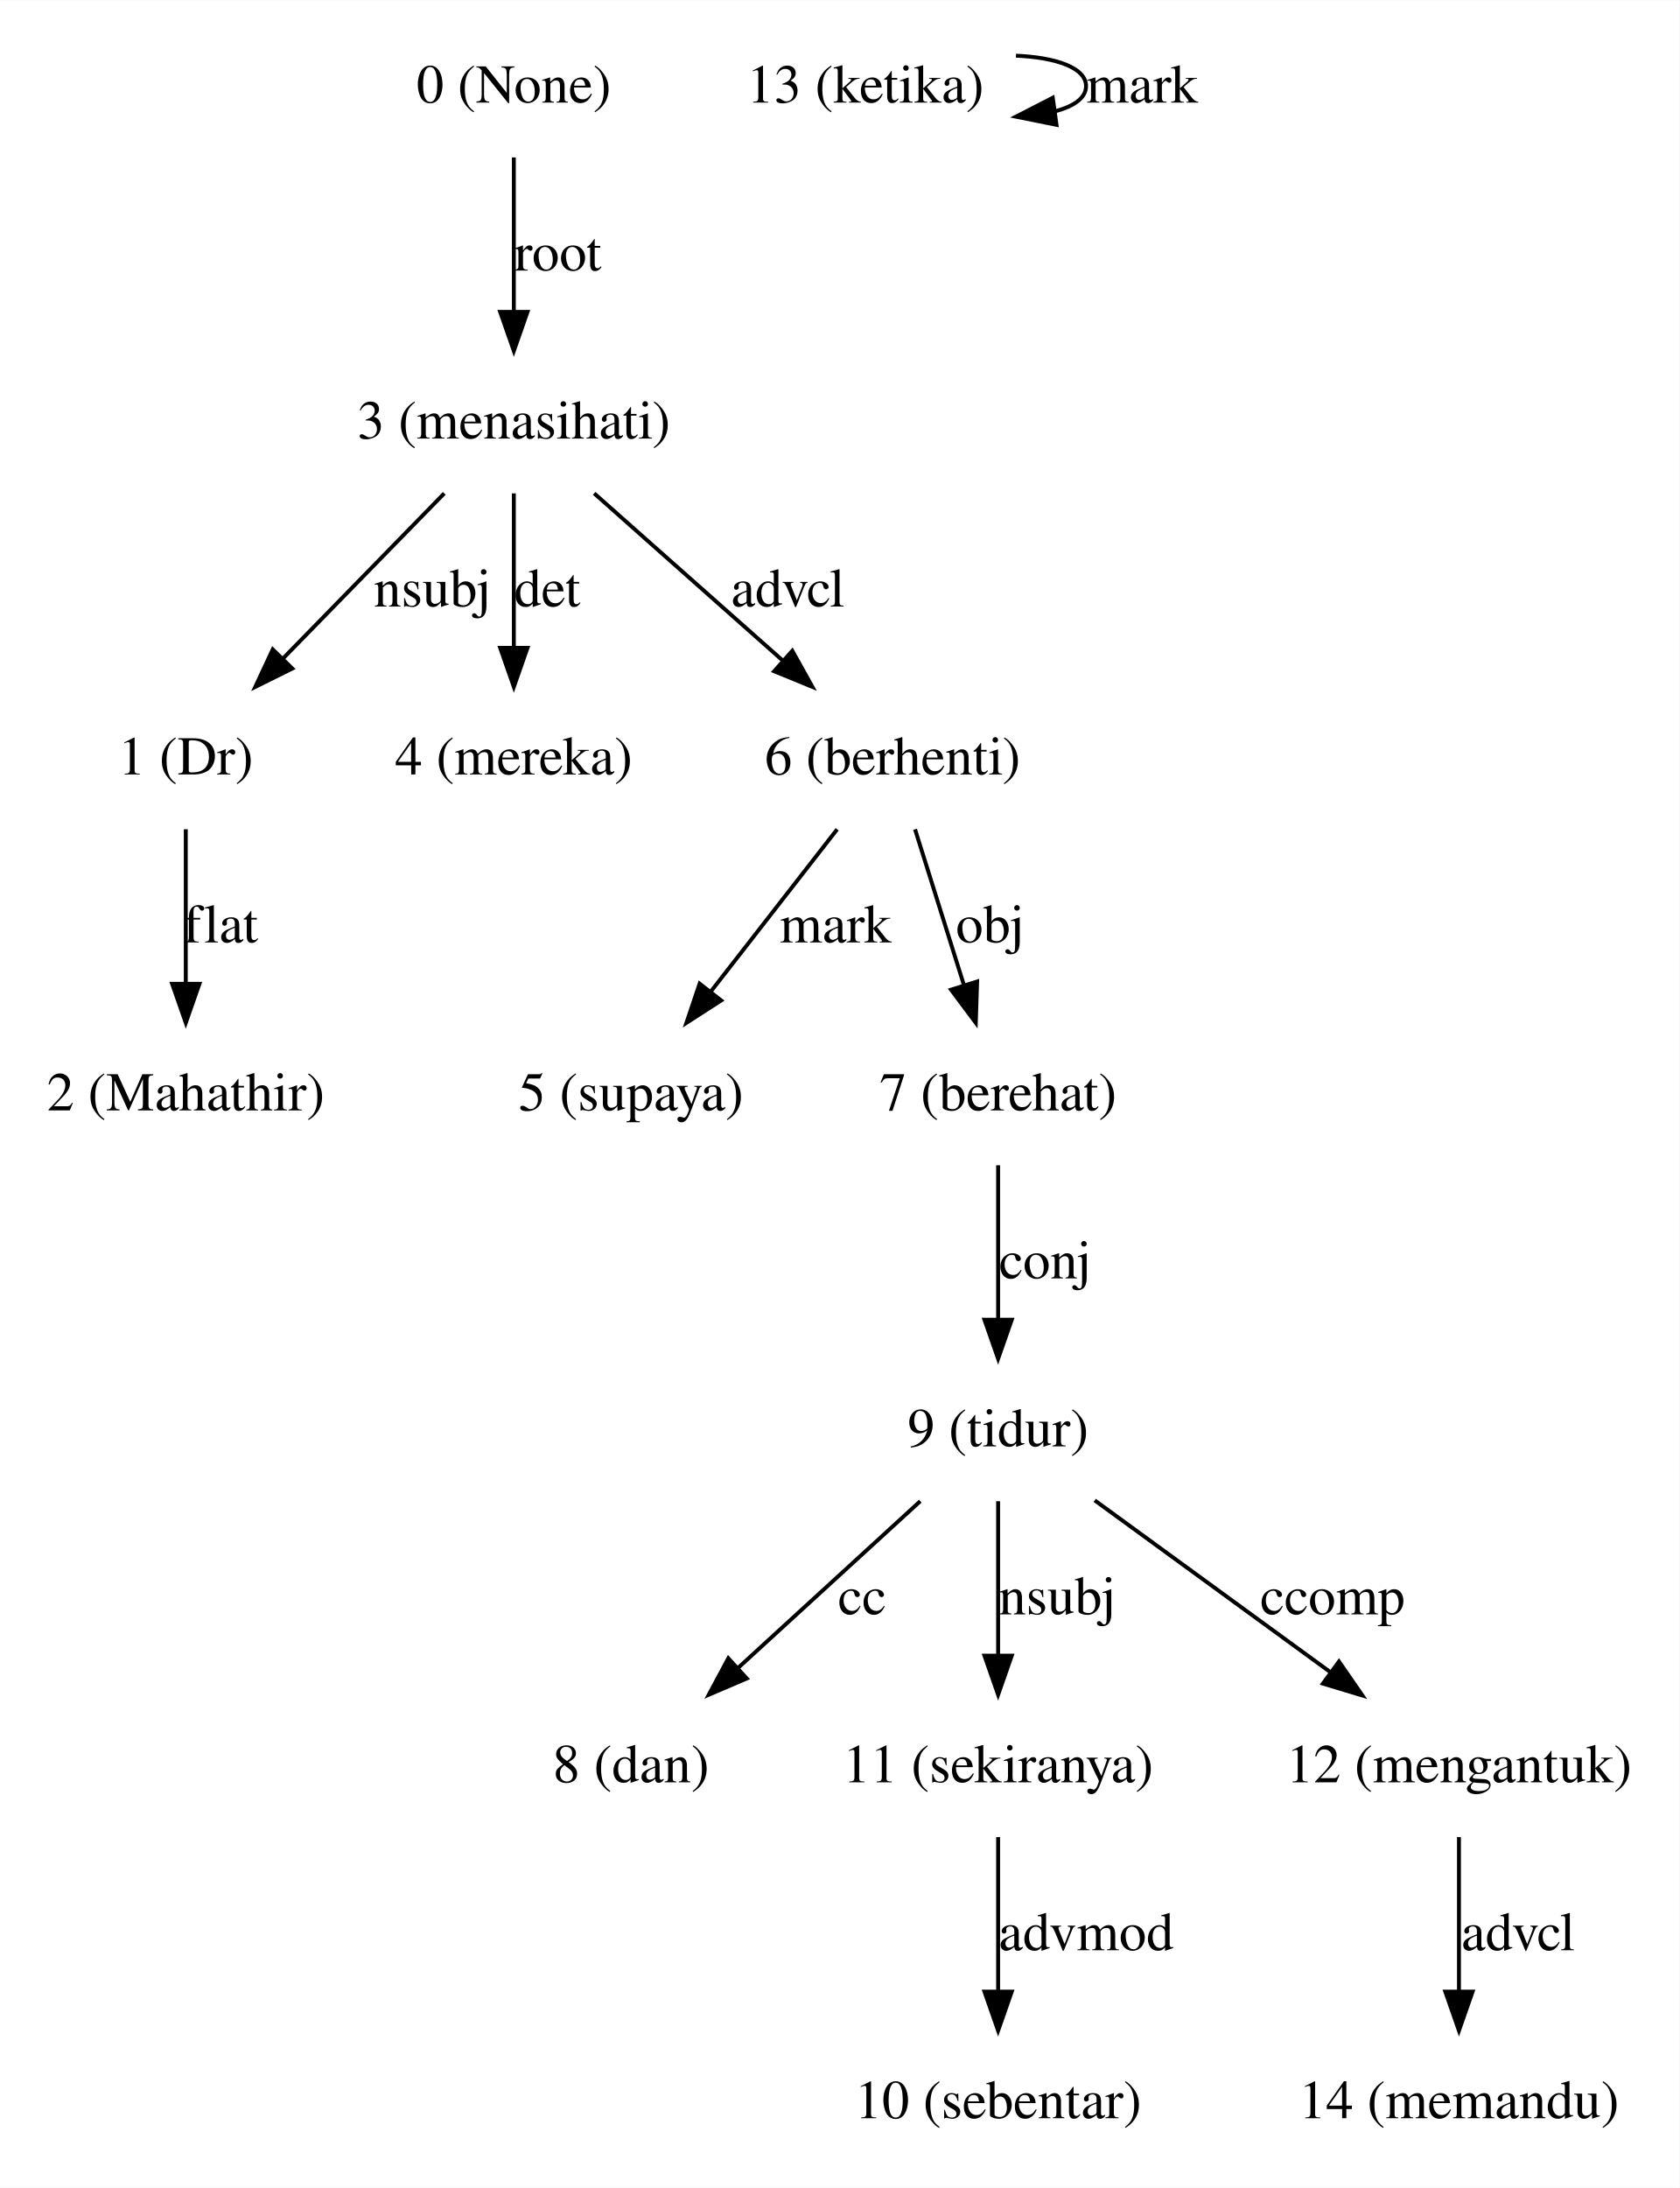
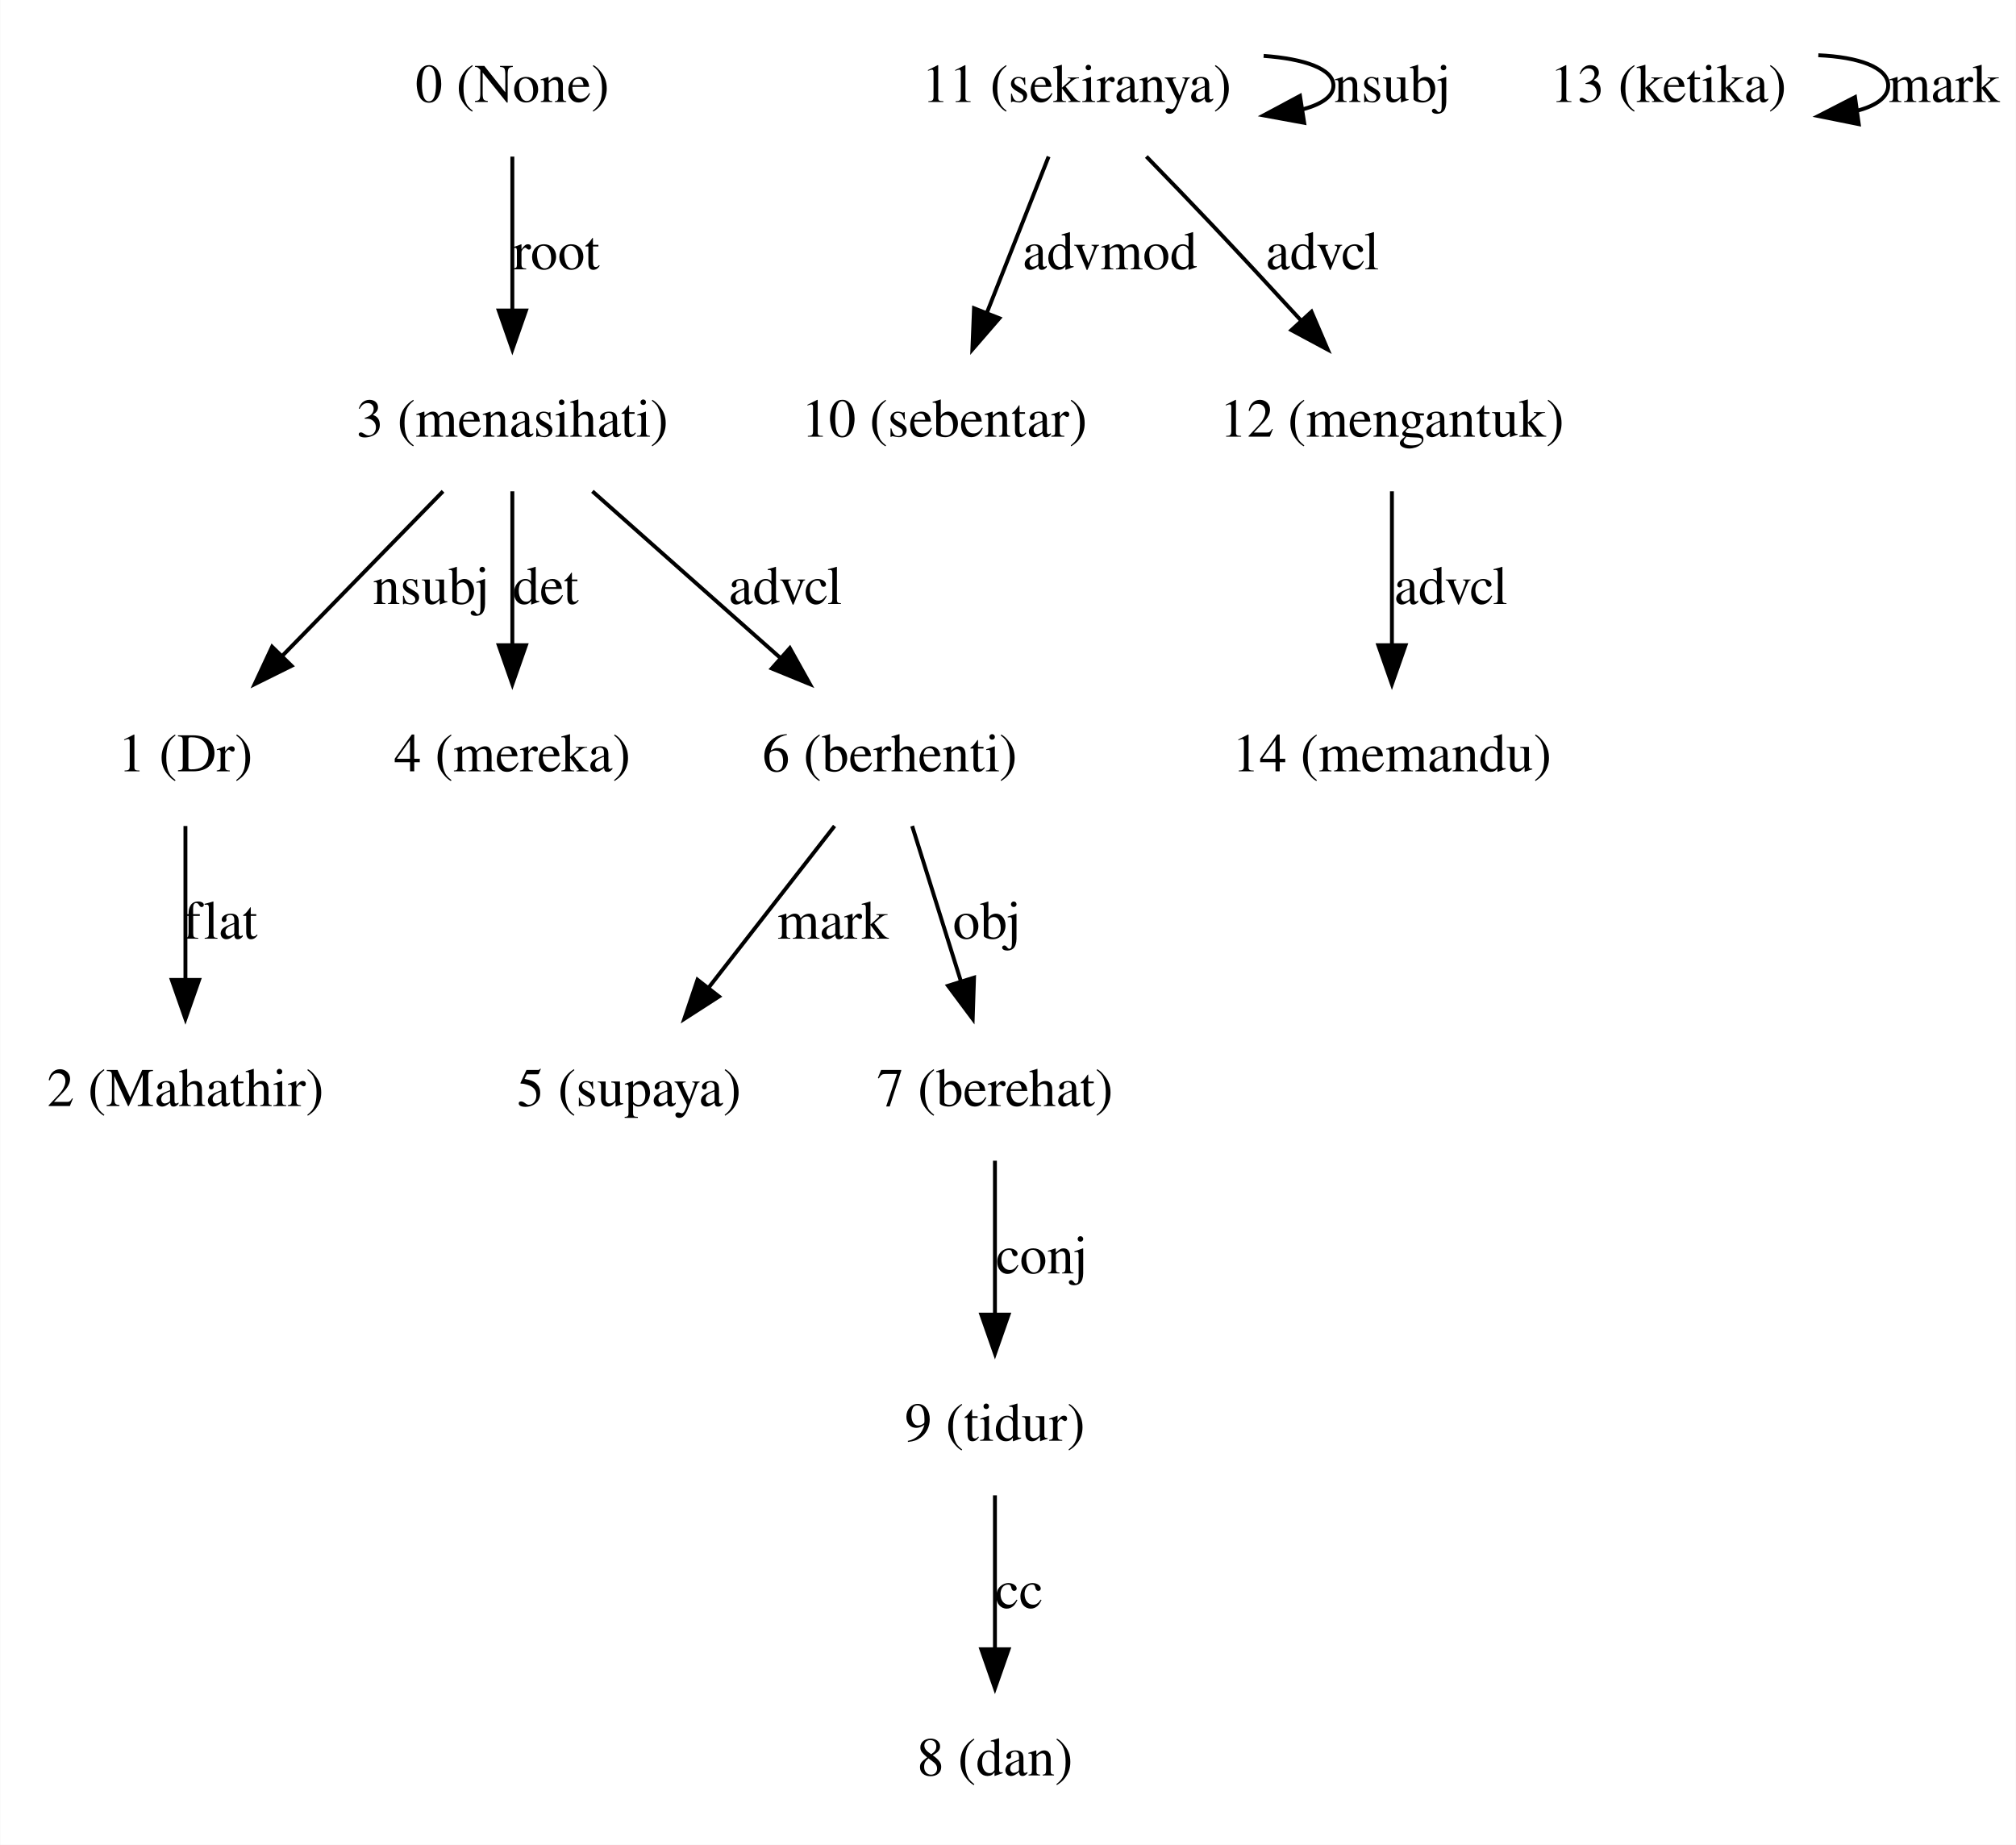
- <svg xmlns="http://www.w3.org/2000/svg" width="430pt" height="560pt" viewBox="0.00 0.00 430.09 560.00">
-   <g id="graph0" class="graph" transform="scale(1 1) rotate(0) translate(4 556)">
-     <polygon fill="#ffffff" stroke="transparent" points="-4,4 -4,-556 426.086,-556 426.086,4 -4,4" />
+ <svg xmlns="http://www.w3.org/2000/svg" width="518pt" height="474pt" viewBox="0.00 0.00 517.85 474.00">
+   <g id="graph0" class="graph" transform="scale(1 1) rotate(0) translate(4 470)">
+     <polygon fill="#ffffff" stroke="transparent" points="-4,4 -4,-470 513.852,-470 513.852,4 -4,4" />
    <g id="node1" class="node">
-       <text text-anchor="middle" x="127.571" y="-529.8" font-family="Times,serif" font-size="14.00" fill="#000000">0 (None)</text>
+       <text text-anchor="middle" x="127.571" y="-443.8" font-family="Times,serif" font-size="14.00" fill="#000000">0 (None)</text>
    </g>
    <g id="node2" class="node">
-       <text text-anchor="middle" x="127.571" y="-443.8" font-family="Times,serif" font-size="14.00" fill="#000000">3 (menasihati)</text>
+       <text text-anchor="middle" x="127.571" y="-357.8" font-family="Times,serif" font-size="14.00" fill="#000000">3 (menasihati)</text>
    </g>
    <g id="edge1" class="edge">
-       <path fill="none" stroke="#000000" d="M127.571,-515.762C127.571,-504.36 127.571,-489.434 127.571,-476.494" />
-       <polygon fill="#000000" stroke="#000000" points="131.071,-476.212 127.571,-466.212 124.071,-476.212 131.071,-476.212" />
-       <text text-anchor="middle" x="138.847" y="-486.8" font-family="Times,serif" font-size="14.00" fill="#000000">root</text>
+       <path fill="none" stroke="#000000" d="M127.571,-429.762C127.571,-418.36 127.571,-403.434 127.571,-390.494" />
+       <polygon fill="#000000" stroke="#000000" points="131.071,-390.212 127.571,-380.212 124.071,-390.212 131.071,-390.212" />
+       <text text-anchor="middle" x="138.847" y="-400.8" font-family="Times,serif" font-size="14.00" fill="#000000">root</text>
    </g>
    <g id="node3" class="node">
-       <text text-anchor="middle" x="43.571" y="-357.8" font-family="Times,serif" font-size="14.00" fill="#000000">1 (Dr)</text>
+       <text text-anchor="middle" x="43.571" y="-271.8" font-family="Times,serif" font-size="14.00" fill="#000000">1 (Dr)</text>
    </g>
    <g id="edge3" class="edge">
-       <path fill="none" stroke="#000000" d="M109.757,-429.762C97.729,-417.447 81.687,-401.024 68.409,-387.429" />
-       <polygon fill="#000000" stroke="#000000" points="70.851,-384.92 61.359,-380.212 65.843,-389.812 70.851,-384.92" />
-       <text text-anchor="middle" x="106.74" y="-400.8" font-family="Times,serif" font-size="14.00" fill="#000000">nsubj</text>
+       <path fill="none" stroke="#000000" d="M109.757,-343.762C97.729,-331.447 81.687,-315.024 68.409,-301.429" />
+       <polygon fill="#000000" stroke="#000000" points="70.851,-298.92 61.359,-294.212 65.843,-303.812 70.851,-298.92" />
+       <text text-anchor="middle" x="106.74" y="-314.8" font-family="Times,serif" font-size="14.00" fill="#000000">nsubj</text>
    </g>
    <g id="node5" class="node">
-       <text text-anchor="middle" x="127.571" y="-357.8" font-family="Times,serif" font-size="14.00" fill="#000000">4 (mereka)</text>
+       <text text-anchor="middle" x="127.571" y="-271.8" font-family="Times,serif" font-size="14.00" fill="#000000">4 (mereka)</text>
    </g>
    <g id="edge4" class="edge">
-       <path fill="none" stroke="#000000" d="M127.571,-429.762C127.571,-418.36 127.571,-403.434 127.571,-390.494" />
-       <polygon fill="#000000" stroke="#000000" points="131.071,-390.212 127.571,-380.212 124.071,-390.212 131.071,-390.212" />
-       <text text-anchor="middle" x="136.123" y="-400.8" font-family="Times,serif" font-size="14.00" fill="#000000">det</text>
+       <path fill="none" stroke="#000000" d="M127.571,-343.762C127.571,-332.36 127.571,-317.434 127.571,-304.494" />
+       <polygon fill="#000000" stroke="#000000" points="131.071,-304.212 127.571,-294.212 124.071,-304.212 131.071,-304.212" />
+       <text text-anchor="middle" x="136.123" y="-314.8" font-family="Times,serif" font-size="14.00" fill="#000000">det</text>
    </g>
    <g id="node6" class="node">
-       <text text-anchor="middle" x="224.571" y="-357.8" font-family="Times,serif" font-size="14.00" fill="#000000">6 (berhenti)</text>
+       <text text-anchor="middle" x="224.571" y="-271.8" font-family="Times,serif" font-size="14.00" fill="#000000">6 (berhenti)</text>
    </g>
    <g id="edge5" class="edge">
-       <path fill="none" stroke="#000000" d="M148.142,-429.762C162.16,-417.334 180.899,-400.719 196.314,-387.052" />
-       <polygon fill="#000000" stroke="#000000" points="198.869,-389.465 204.029,-380.212 194.225,-384.227 198.869,-389.465" />
-       <text text-anchor="middle" x="197.73" y="-400.8" font-family="Times,serif" font-size="14.00" fill="#000000">advcl</text>
+       <path fill="none" stroke="#000000" d="M148.142,-343.762C162.16,-331.334 180.899,-314.719 196.314,-301.052" />
+       <polygon fill="#000000" stroke="#000000" points="198.869,-303.465 204.029,-294.212 194.225,-298.227 198.869,-303.465" />
+       <text text-anchor="middle" x="197.73" y="-314.8" font-family="Times,serif" font-size="14.00" fill="#000000">advcl</text>
    </g>
    <g id="node4" class="node">
-       <text text-anchor="middle" x="43.571" y="-271.8" font-family="Times,serif" font-size="14.00" fill="#000000">2 (Mahathir)</text>
+       <text text-anchor="middle" x="43.571" y="-185.8" font-family="Times,serif" font-size="14.00" fill="#000000">2 (Mahathir)</text>
    </g>
    <g id="edge2" class="edge">
-       <path fill="none" stroke="#000000" d="M43.571,-343.762C43.571,-332.36 43.571,-317.434 43.571,-304.494" />
-       <polygon fill="#000000" stroke="#000000" points="47.071,-304.212 43.571,-294.212 40.071,-304.212 47.071,-304.212" />
-       <text text-anchor="middle" x="52.516" y="-314.8" font-family="Times,serif" font-size="14.00" fill="#000000">flat</text>
+       <path fill="none" stroke="#000000" d="M43.571,-257.762C43.571,-246.36 43.571,-231.434 43.571,-218.494" />
+       <polygon fill="#000000" stroke="#000000" points="47.071,-218.212 43.571,-208.212 40.071,-218.212 47.071,-218.212" />
+       <text text-anchor="middle" x="52.516" y="-228.8" font-family="Times,serif" font-size="14.00" fill="#000000">flat</text>
    </g>
    <g id="node7" class="node">
-       <text text-anchor="middle" x="157.571" y="-271.8" font-family="Times,serif" font-size="14.00" fill="#000000">5 (supaya)</text>
+       <text text-anchor="middle" x="157.571" y="-185.8" font-family="Times,serif" font-size="14.00" fill="#000000">5 (supaya)</text>
    </g>
    <g id="edge6" class="edge">
-       <path fill="none" stroke="#000000" d="M210.362,-343.762C200.946,-331.676 188.446,-315.63 177.973,-302.187" />
-       <polygon fill="#000000" stroke="#000000" points="180.666,-299.95 171.759,-294.212 175.144,-304.252 180.666,-299.95" />
-       <text text-anchor="middle" x="209.954" y="-314.8" font-family="Times,serif" font-size="14.00" fill="#000000">mark</text>
+       <path fill="none" stroke="#000000" d="M210.362,-257.762C200.946,-245.676 188.446,-229.63 177.973,-216.187" />
+       <polygon fill="#000000" stroke="#000000" points="180.666,-213.95 171.759,-208.212 175.144,-218.252 180.666,-213.95" />
+       <text text-anchor="middle" x="209.954" y="-228.8" font-family="Times,serif" font-size="14.00" fill="#000000">mark</text>
    </g>
    <g id="node8" class="node">
-       <text text-anchor="middle" x="251.571" y="-271.8" font-family="Times,serif" font-size="14.00" fill="#000000">7 (berehat)</text>
+       <text text-anchor="middle" x="251.571" y="-185.8" font-family="Times,serif" font-size="14.00" fill="#000000">7 (berehat)</text>
    </g>
    <g id="edge7" class="edge">
-       <path fill="none" stroke="#000000" d="M230.297,-343.762C233.912,-332.246 238.656,-317.135 242.747,-304.106" />
-       <polygon fill="#000000" stroke="#000000" points="246.197,-304.801 245.853,-294.212 239.518,-302.704 246.197,-304.801" />
-       <text text-anchor="middle" x="249.516" y="-314.8" font-family="Times,serif" font-size="14.00" fill="#000000">obj</text>
+       <path fill="none" stroke="#000000" d="M230.297,-257.762C233.912,-246.246 238.656,-231.135 242.747,-218.106" />
+       <polygon fill="#000000" stroke="#000000" points="246.197,-218.801 245.853,-208.212 239.518,-216.704 246.197,-218.801" />
+       <text text-anchor="middle" x="249.516" y="-228.8" font-family="Times,serif" font-size="14.00" fill="#000000">obj</text>
    </g>
    <g id="node9" class="node">
-       <text text-anchor="middle" x="251.571" y="-185.8" font-family="Times,serif" font-size="14.00" fill="#000000">9 (tidur)</text>
+       <text text-anchor="middle" x="251.571" y="-99.8" font-family="Times,serif" font-size="14.00" fill="#000000">9 (tidur)</text>
    </g>
    <g id="edge8" class="edge">
-       <path fill="none" stroke="#000000" d="M251.571,-257.762C251.571,-246.36 251.571,-231.434 251.571,-218.494" />
-       <polygon fill="#000000" stroke="#000000" points="255.071,-218.212 251.571,-208.212 248.071,-218.212 255.071,-218.212" />
-       <text text-anchor="middle" x="263.623" y="-228.8" font-family="Times,serif" font-size="14.00" fill="#000000">conj</text>
+       <path fill="none" stroke="#000000" d="M251.571,-171.762C251.571,-160.36 251.571,-145.434 251.571,-132.494" />
+       <polygon fill="#000000" stroke="#000000" points="255.071,-132.212 251.571,-122.212 248.071,-132.212 255.071,-132.212" />
+       <text text-anchor="middle" x="263.623" y="-142.8" font-family="Times,serif" font-size="14.00" fill="#000000">conj</text>
    </g>
    <g id="node10" class="node">
-       <text text-anchor="middle" x="157.571" y="-99.8" font-family="Times,serif" font-size="14.00" fill="#000000">8 (dan)</text>
+       <text text-anchor="middle" x="251.571" y="-13.8" font-family="Times,serif" font-size="14.00" fill="#000000">8 (dan)</text>
    </g>
    <g id="edge9" class="edge">
-       <path fill="none" stroke="#000000" d="M231.636,-171.762C218.052,-159.333 199.892,-142.719 184.954,-129.052" />
-       <polygon fill="#000000" stroke="#000000" points="187.218,-126.38 177.477,-122.212 182.493,-131.545 187.218,-126.38" />
-       <text text-anchor="middle" x="216.785" y="-142.8" font-family="Times,serif" font-size="14.00" fill="#000000">cc</text>
+       <path fill="none" stroke="#000000" d="M251.571,-85.762C251.571,-74.36 251.571,-59.434 251.571,-46.494" />
+       <polygon fill="#000000" stroke="#000000" points="255.071,-46.212 251.571,-36.212 248.071,-46.212 255.071,-46.212" />
+       <text text-anchor="middle" x="257.785" y="-56.8" font-family="Times,serif" font-size="14.00" fill="#000000">cc</text>
    </g>
    <g id="node11" class="node">
-       <text text-anchor="middle" x="251.571" y="-99.8" font-family="Times,serif" font-size="14.00" fill="#000000">11 (sekiranya)</text>
+       <text text-anchor="middle" x="238.571" y="-357.8" font-family="Times,serif" font-size="14.00" fill="#000000">10 (sebentar)</text>
+     </g>
+     <g id="node12" class="node">
+       <text text-anchor="middle" x="272.571" y="-443.8" font-family="Times,serif" font-size="14.00" fill="#000000">11 (sekiranya)</text>
    </g>
    <g id="edge10" class="edge">
-       <path fill="none" stroke="#000000" d="M251.571,-171.762C251.571,-160.36 251.571,-145.434 251.571,-132.494" />
-       <polygon fill="#000000" stroke="#000000" points="255.071,-132.212 251.571,-122.212 248.071,-132.212 255.071,-132.212" />
-       <text text-anchor="middle" x="266.74" y="-142.8" font-family="Times,serif" font-size="14.00" fill="#000000">nsubj</text>
-     </g>
-     <g id="node12" class="node">
-       <text text-anchor="middle" x="369.571" y="-99.8" font-family="Times,serif" font-size="14.00" fill="#000000">12 (mengantuk)</text>
+       <path fill="none" stroke="#000000" d="M265.36,-429.762C260.762,-418.132 254.715,-402.836 249.53,-389.72" />
+       <polygon fill="#000000" stroke="#000000" points="252.702,-388.225 245.771,-380.212 246.193,-390.798 252.702,-388.225" />
+       <text text-anchor="middle" x="281.123" y="-400.8" font-family="Times,serif" font-size="14.00" fill="#000000">advmod</text>
    </g>
    <g id="edge11" class="edge">
-       <path fill="none" stroke="#000000" d="M276.308,-171.972C293.851,-159.186 317.578,-141.893 336.71,-127.949" />
-       <polygon fill="#000000" stroke="#000000" points="338.847,-130.723 344.867,-122.005 334.724,-125.066 338.847,-130.723" />
-       <text text-anchor="middle" x="337.229" y="-142.8" font-family="Times,serif" font-size="14.00" fill="#000000">ccomp</text>
+       <path fill="none" stroke="#000000" d="M320.608,-455.642C331.006,-454.895 338.547,-452.348 338.547,-448 338.547,-445.283 335.602,-443.269 330.854,-441.958" />
+       <polygon fill="#000000" stroke="#000000" points="331.028,-438.443 320.608,-440.358 329.948,-445.359 331.028,-438.443" />
+       <text text-anchor="middle" x="353.716" y="-443.8" font-family="Times,serif" font-size="14.00" fill="#000000">nsubj</text>
    </g>
    <g id="node13" class="node">
-       <text text-anchor="middle" x="251.571" y="-13.8" font-family="Times,serif" font-size="14.00" fill="#000000">10 (sebentar)</text>
+       <text text-anchor="middle" x="353.571" y="-357.8" font-family="Times,serif" font-size="14.00" fill="#000000">12 (mengantuk)</text>
    </g>
    <g id="edge12" class="edge">
-       <path fill="none" stroke="#000000" d="M251.571,-85.762C251.571,-74.36 251.571,-59.434 251.571,-46.494" />
-       <polygon fill="#000000" stroke="#000000" points="255.071,-46.212 251.571,-36.212 248.071,-46.212 255.071,-46.212" />
-       <text text-anchor="middle" x="274.123" y="-56.8" font-family="Times,serif" font-size="14.00" fill="#000000">advmod</text>
+       <path fill="none" stroke="#000000" d="M290.474,-429.78C295.99,-424.115 302.06,-417.827 307.571,-412 314.987,-404.159 322.978,-395.535 330.186,-387.69" />
+       <polygon fill="#000000" stroke="#000000" points="332.908,-389.901 337.082,-380.163 327.746,-385.172 332.908,-389.901" />
+       <text text-anchor="middle" x="335.729" y="-400.8" font-family="Times,serif" font-size="14.00" fill="#000000">advcl</text>
    </g>
    <g id="node14" class="node">
-       <text text-anchor="middle" x="369.571" y="-13.8" font-family="Times,serif" font-size="14.00" fill="#000000">14 (memandu)</text>
+       <text text-anchor="middle" x="353.571" y="-271.8" font-family="Times,serif" font-size="14.00" fill="#000000">14 (memandu)</text>
    </g>
    <g id="edge13" class="edge">
-       <path fill="none" stroke="#000000" d="M369.571,-85.762C369.571,-74.36 369.571,-59.434 369.571,-46.494" />
-       <polygon fill="#000000" stroke="#000000" points="373.071,-46.212 369.571,-36.212 366.071,-46.212 373.071,-46.212" />
-       <text text-anchor="middle" x="384.729" y="-56.8" font-family="Times,serif" font-size="14.00" fill="#000000">advcl</text>
+       <path fill="none" stroke="#000000" d="M353.571,-343.762C353.571,-332.36 353.571,-317.434 353.571,-304.494" />
+       <polygon fill="#000000" stroke="#000000" points="357.071,-304.212 353.571,-294.212 350.071,-304.212 357.071,-304.212" />
+       <text text-anchor="middle" x="368.729" y="-314.8" font-family="Times,serif" font-size="14.00" fill="#000000">advcl</text>
    </g>
    <g id="node15" class="node">
-       <text text-anchor="middle" x="217.571" y="-529.8" font-family="Times,serif" font-size="14.00" fill="#000000">13 (ketika)</text>
+       <text text-anchor="middle" x="424.571" y="-443.8" font-family="Times,serif" font-size="14.00" fill="#000000">13 (ketika)</text>
    </g>
    <g id="edge14" class="edge">
-       <path fill="none" stroke="#000000" d="M256.137,-541.806C266.351,-541.36 274.086,-538.758 274.086,-534 274.086,-531.026 271.065,-528.895 266.305,-527.606" />
-       <polygon fill="#000000" stroke="#000000" points="266.523,-524.102 256.137,-526.194 265.56,-531.036 266.523,-524.102" />
-       <text text-anchor="middle" x="288.469" y="-529.8" font-family="Times,serif" font-size="14.00" fill="#000000">mark</text>
+       <path fill="none" stroke="#000000" d="M463.137,-455.806C473.351,-455.36 481.086,-452.758 481.086,-448 481.086,-445.026 478.065,-442.895 473.305,-441.606" />
+       <polygon fill="#000000" stroke="#000000" points="473.523,-438.102 463.137,-440.194 472.56,-445.036 473.523,-438.102" />
+       <text text-anchor="middle" x="495.469" y="-443.8" font-family="Times,serif" font-size="14.00" fill="#000000">mark</text>
    </g>
  </g>
</svg>
